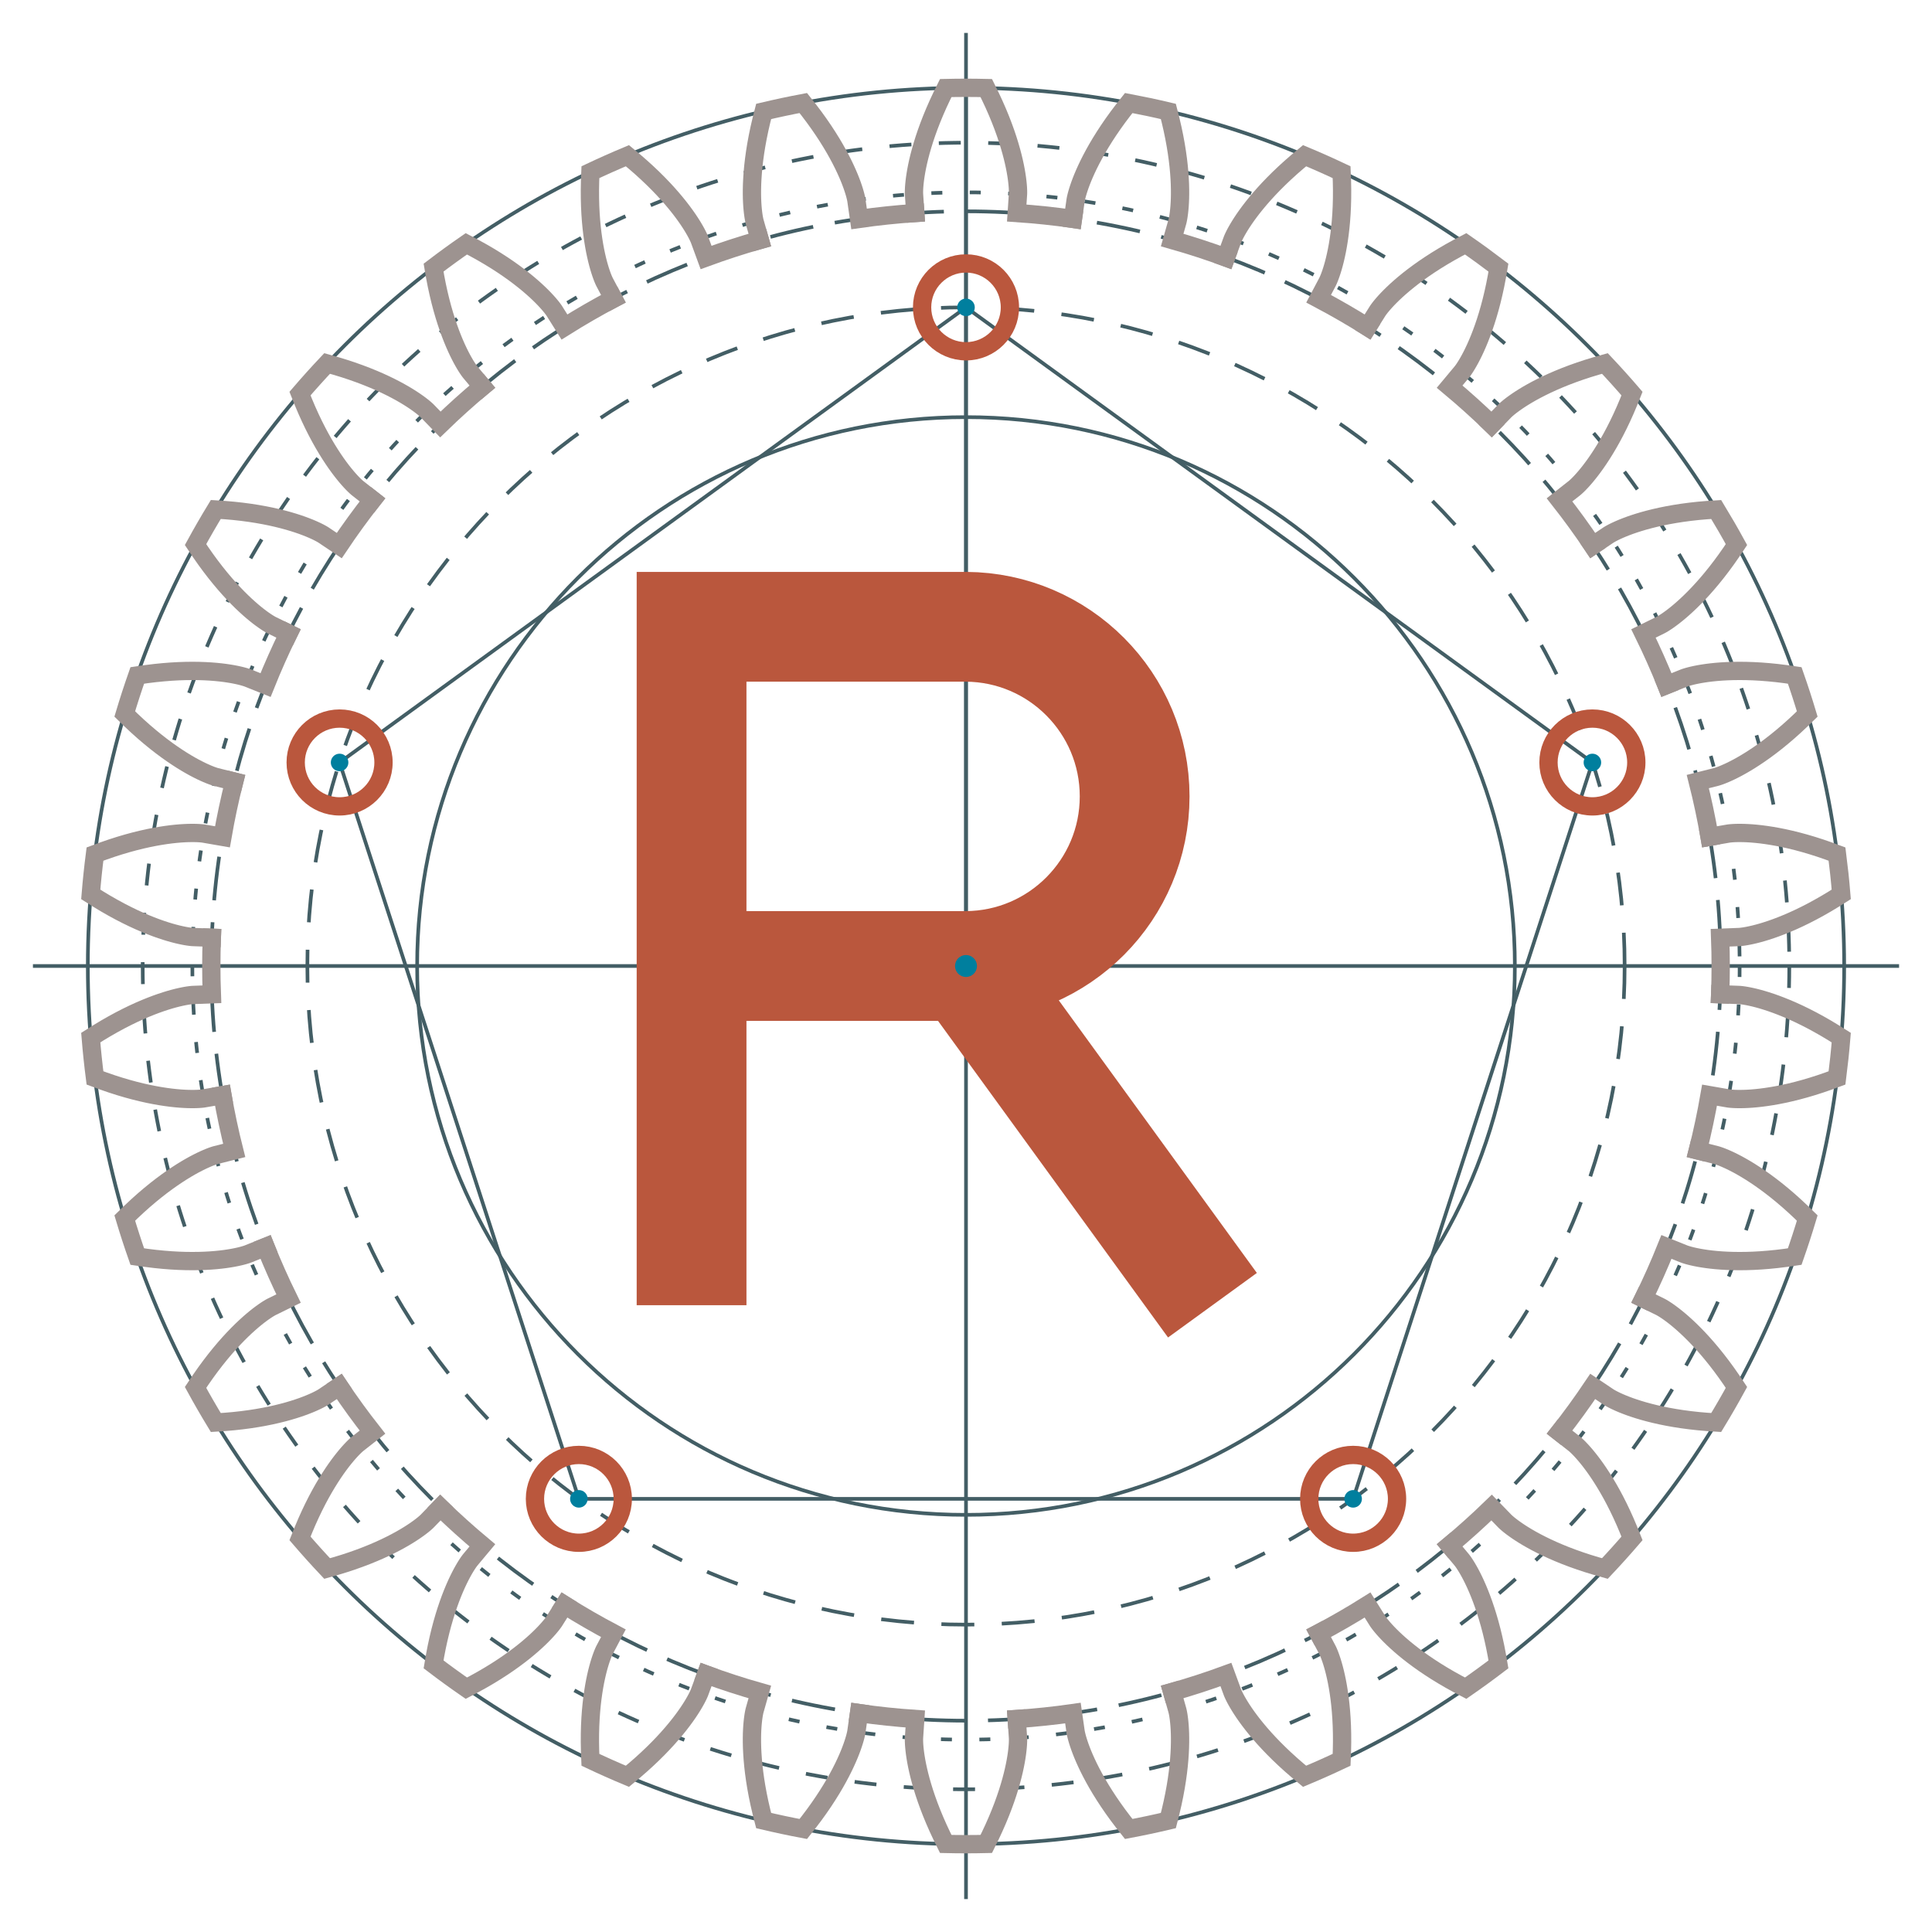
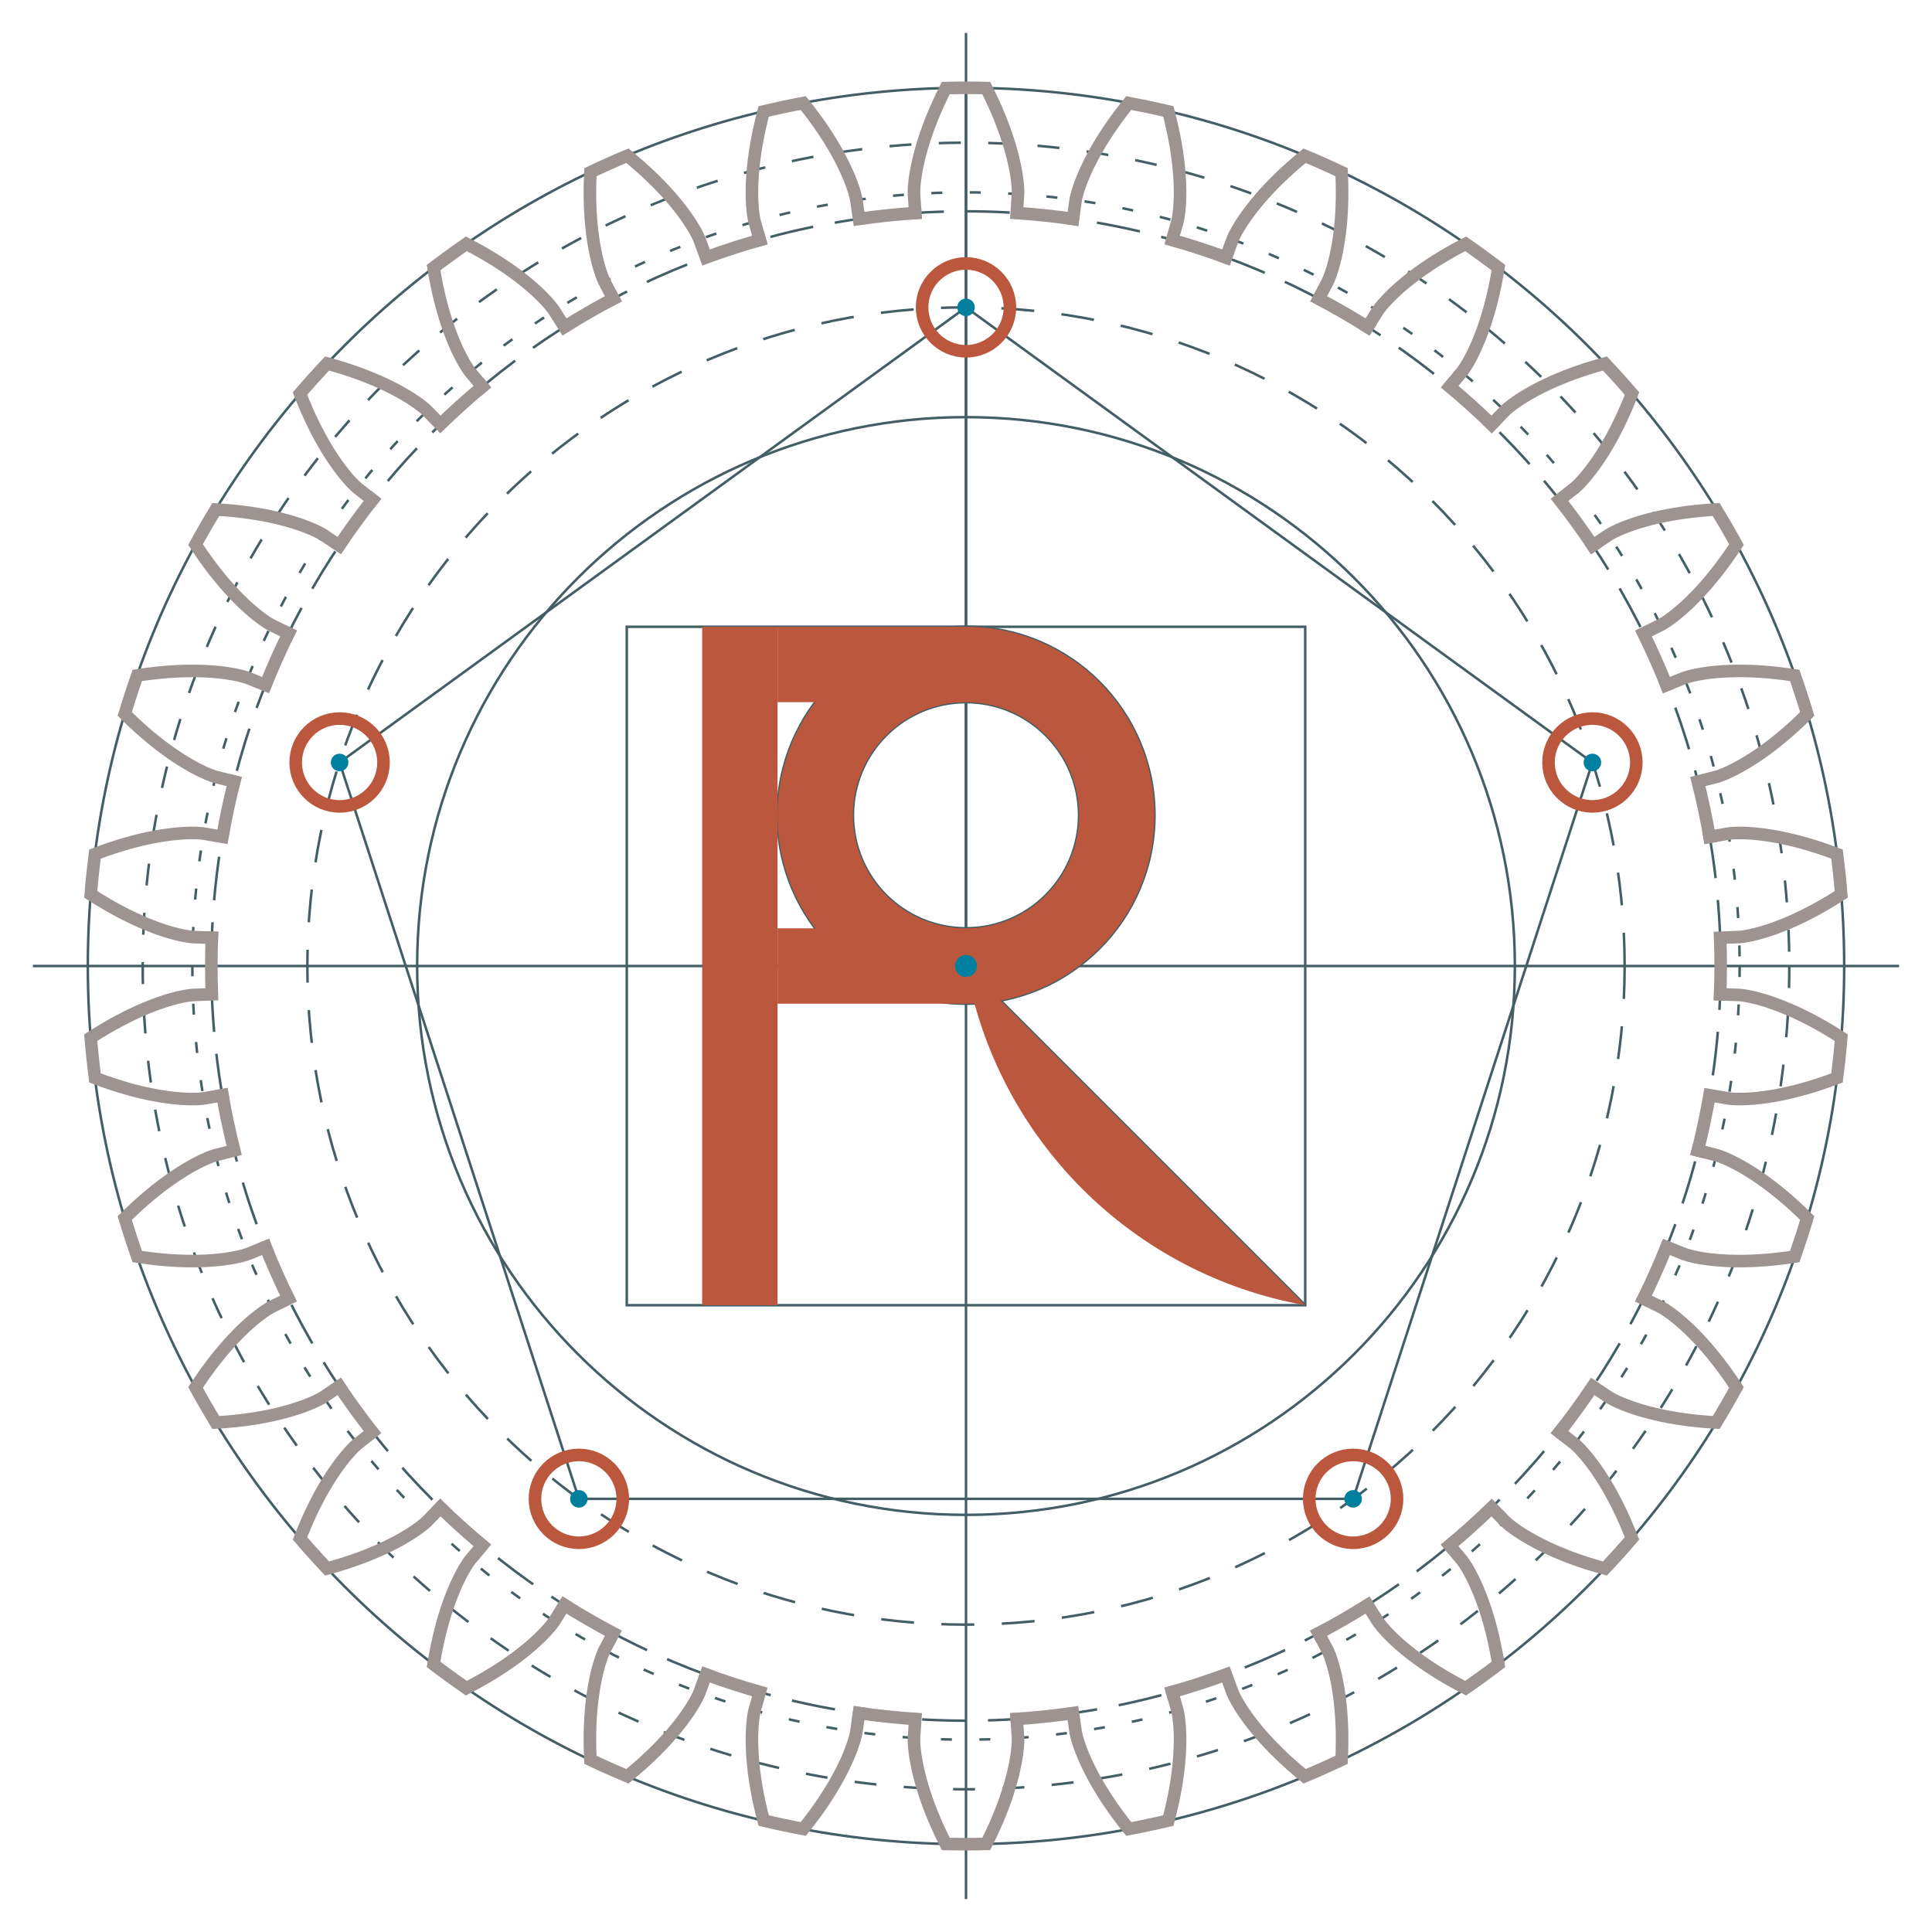
<svg xmlns="http://www.w3.org/2000/svg" width="1024" height="1024" viewBox="-176 -176 352 352" role="img" aria-labelledby="title desc">
-   <style>.primary{stroke:#9d9390}.accent{stroke:#ba573d}.signal{fill:#007f9e}.guide{stroke:#435e65}</style>
+   <style>.primary{stroke:#9d9390}.accent{stroke:#ba573d}.glyph{fill:#ba573d}.signal{fill:#007f9e}.guide{stroke:#435e65}</style>
  <defs>
    <path id="tooth" d="M -9.242,-137.189 L -9.474,-140.635 L -9.476,-140.67 L -9.479,-140.776 L -9.481,-140.953 L -9.478,-141.2 L -9.468,-141.517 L -9.446,-141.905 L -9.41,-142.362 L -9.356,-142.889 L -9.283,-143.485 L -9.185,-144.148 L -9.062,-144.879 L -8.908,-145.677 L -8.722,-146.539 L -8.5,-147.466 L -8.239,-148.456 L -7.937,-149.508 L -7.591,-150.62 L -7.197,-151.791 L -6.753,-153.019 L -6.256,-154.303 L -5.703,-155.641 L -5.093,-157.03 L -4.421,-158.47 L -3.687,-159.958 A 160 160 0 0 1 3.687,-159.958 L 4.421,-158.47 L 5.093,-157.03 L 5.703,-155.641 L 6.256,-154.303 L 6.753,-153.019 L 7.197,-151.791 L 7.591,-150.62 L 7.937,-149.508 L 8.239,-148.456 L 8.5,-147.466 L 8.722,-146.539 L 8.908,-145.677 L 9.062,-144.879 L 9.185,-144.148 L 9.283,-143.485 L 9.356,-142.889 L 9.41,-142.362 L 9.446,-141.905 L 9.468,-141.517 L 9.478,-141.2 L 9.481,-140.953 L 9.479,-140.776 L 9.476,-140.67 L 9.474,-140.635 L 9.242,-137.189 A 137.5 137.5 0 0 1 19.483,-136.113" />
  </defs>
-   <g class="guide" fill="none" stroke-width="0.667">
+   <g class="guide" fill="none" stroke-width="0.458">
    <path d="M -170 0 H 170 M 0 -170 V 170" />
    <circle r="160" />
    <circle r="150" stroke-dasharray="4 5" />
    <circle r="140.954" stroke-dasharray="2 5" />
    <circle r="137.5" stroke-dasharray="8 4" />
    <circle r="100" />
    <circle r="120" stroke-dasharray="6 5" />
    <polygon points="0,-120 114.127,-37.082 70.534,97.082 -70.534,97.082 -114.127,-37.082" />
    <path d="M 0 0 L 0,-160" />
+     <rect x="-61.803" y="-61.803" width="123.607" height="123.607" />
+     <circle cx="0" cy="-27.468" r="34.335" />
+     <circle cx="0" cy="-27.468" r="20.601" />
+     <path d="M 0,0 L 61.803,61.803" />
  </g>
-   <g class="primary" fill="none" stroke-width="3.333" stroke-linecap="square" stroke-linejoin="miter">
+   <g class="primary" fill="none" stroke-width="2.289" stroke-linecap="square" stroke-linejoin="miter">
    <use href="#tooth" transform="rotate(0)" />
    <use href="#tooth" transform="rotate(12)" />
    <use href="#tooth" transform="rotate(24)" />
    <use href="#tooth" transform="rotate(36)" />
    <use href="#tooth" transform="rotate(48)" />
    <use href="#tooth" transform="rotate(60)" />
    <use href="#tooth" transform="rotate(72)" />
    <use href="#tooth" transform="rotate(84)" />
    <use href="#tooth" transform="rotate(96)" />
    <use href="#tooth" transform="rotate(108)" />
    <use href="#tooth" transform="rotate(120)" />
    <use href="#tooth" transform="rotate(132)" />
    <use href="#tooth" transform="rotate(144)" />
    <use href="#tooth" transform="rotate(156)" />
    <use href="#tooth" transform="rotate(168)" />
    <use href="#tooth" transform="rotate(180)" />
    <use href="#tooth" transform="rotate(192)" />
    <use href="#tooth" transform="rotate(204)" />
    <use href="#tooth" transform="rotate(216)" />
    <use href="#tooth" transform="rotate(228)" />
    <use href="#tooth" transform="rotate(240)" />
    <use href="#tooth" transform="rotate(252)" />
    <use href="#tooth" transform="rotate(264)" />
    <use href="#tooth" transform="rotate(276)" />
    <use href="#tooth" transform="rotate(288)" />
    <use href="#tooth" transform="rotate(300)" />
    <use href="#tooth" transform="rotate(312)" />
    <use href="#tooth" transform="rotate(324)" />
    <use href="#tooth" transform="rotate(336)" />
    <use href="#tooth" transform="rotate(348)" />
  </g>
-   <g class="accent" fill="none" stroke-width="3.333" stroke-linecap="butt" stroke-linejoin="miter">
+   <g class="accent" fill="none" stroke-width="2.289" stroke-linecap="butt" stroke-linejoin="miter">
    <circle cx="0" cy="-120" r="8" />
    <circle cx="114.127" cy="-37.082" r="8" />
    <circle cx="70.534" cy="97.082" r="8" />
    <circle cx="-70.534" cy="97.082" r="8" />
    <circle cx="-114.127" cy="-37.082" r="8" />
-     <path d="M -50 61.803 V -61.803 H 0 A 30.902 30.902 0 0 1 0 0 H -50 M 0 0 L 44.903 61.803" stroke-width="20" />
+   </g>
+   <g class="glyph" fill-rule="evenodd">
+     <path d="M 0,0 L 61.803,61.803 A 76.396 76.396 0 0 1 0,0 Z" />
+     <rect x="-48.069" y="-61.803" width="13.734" height="123.607" />
+     <rect x="-34.335" y="-61.803" width="34.335" height="13.734" />
+     <rect x="-34.335" y="-6.867" width="34.335" height="13.734" />
+     <path d="M -34.335,-27.468 A 34.335 34.335 0 1 0 34.335,-27.468 A 34.335 34.335 0 1 0 -34.335,-27.468 Z M -20.601,-27.468 A 20.601 20.601 0 1 0 20.601,-27.468 A 20.601 20.601 0 1 0 -20.601,-27.468 Z" />
  </g>
  <g class="signal">
    <circle cx="0" cy="-120" r="1.6" />
    <circle cx="114.127" cy="-37.082" r="1.6" />
    <circle cx="70.534" cy="97.082" r="1.6" />
    <circle cx="-70.534" cy="97.082" r="1.6" />
    <circle cx="-114.127" cy="-37.082" r="1.6" />
    <circle r="2" />
  </g>
</svg>
